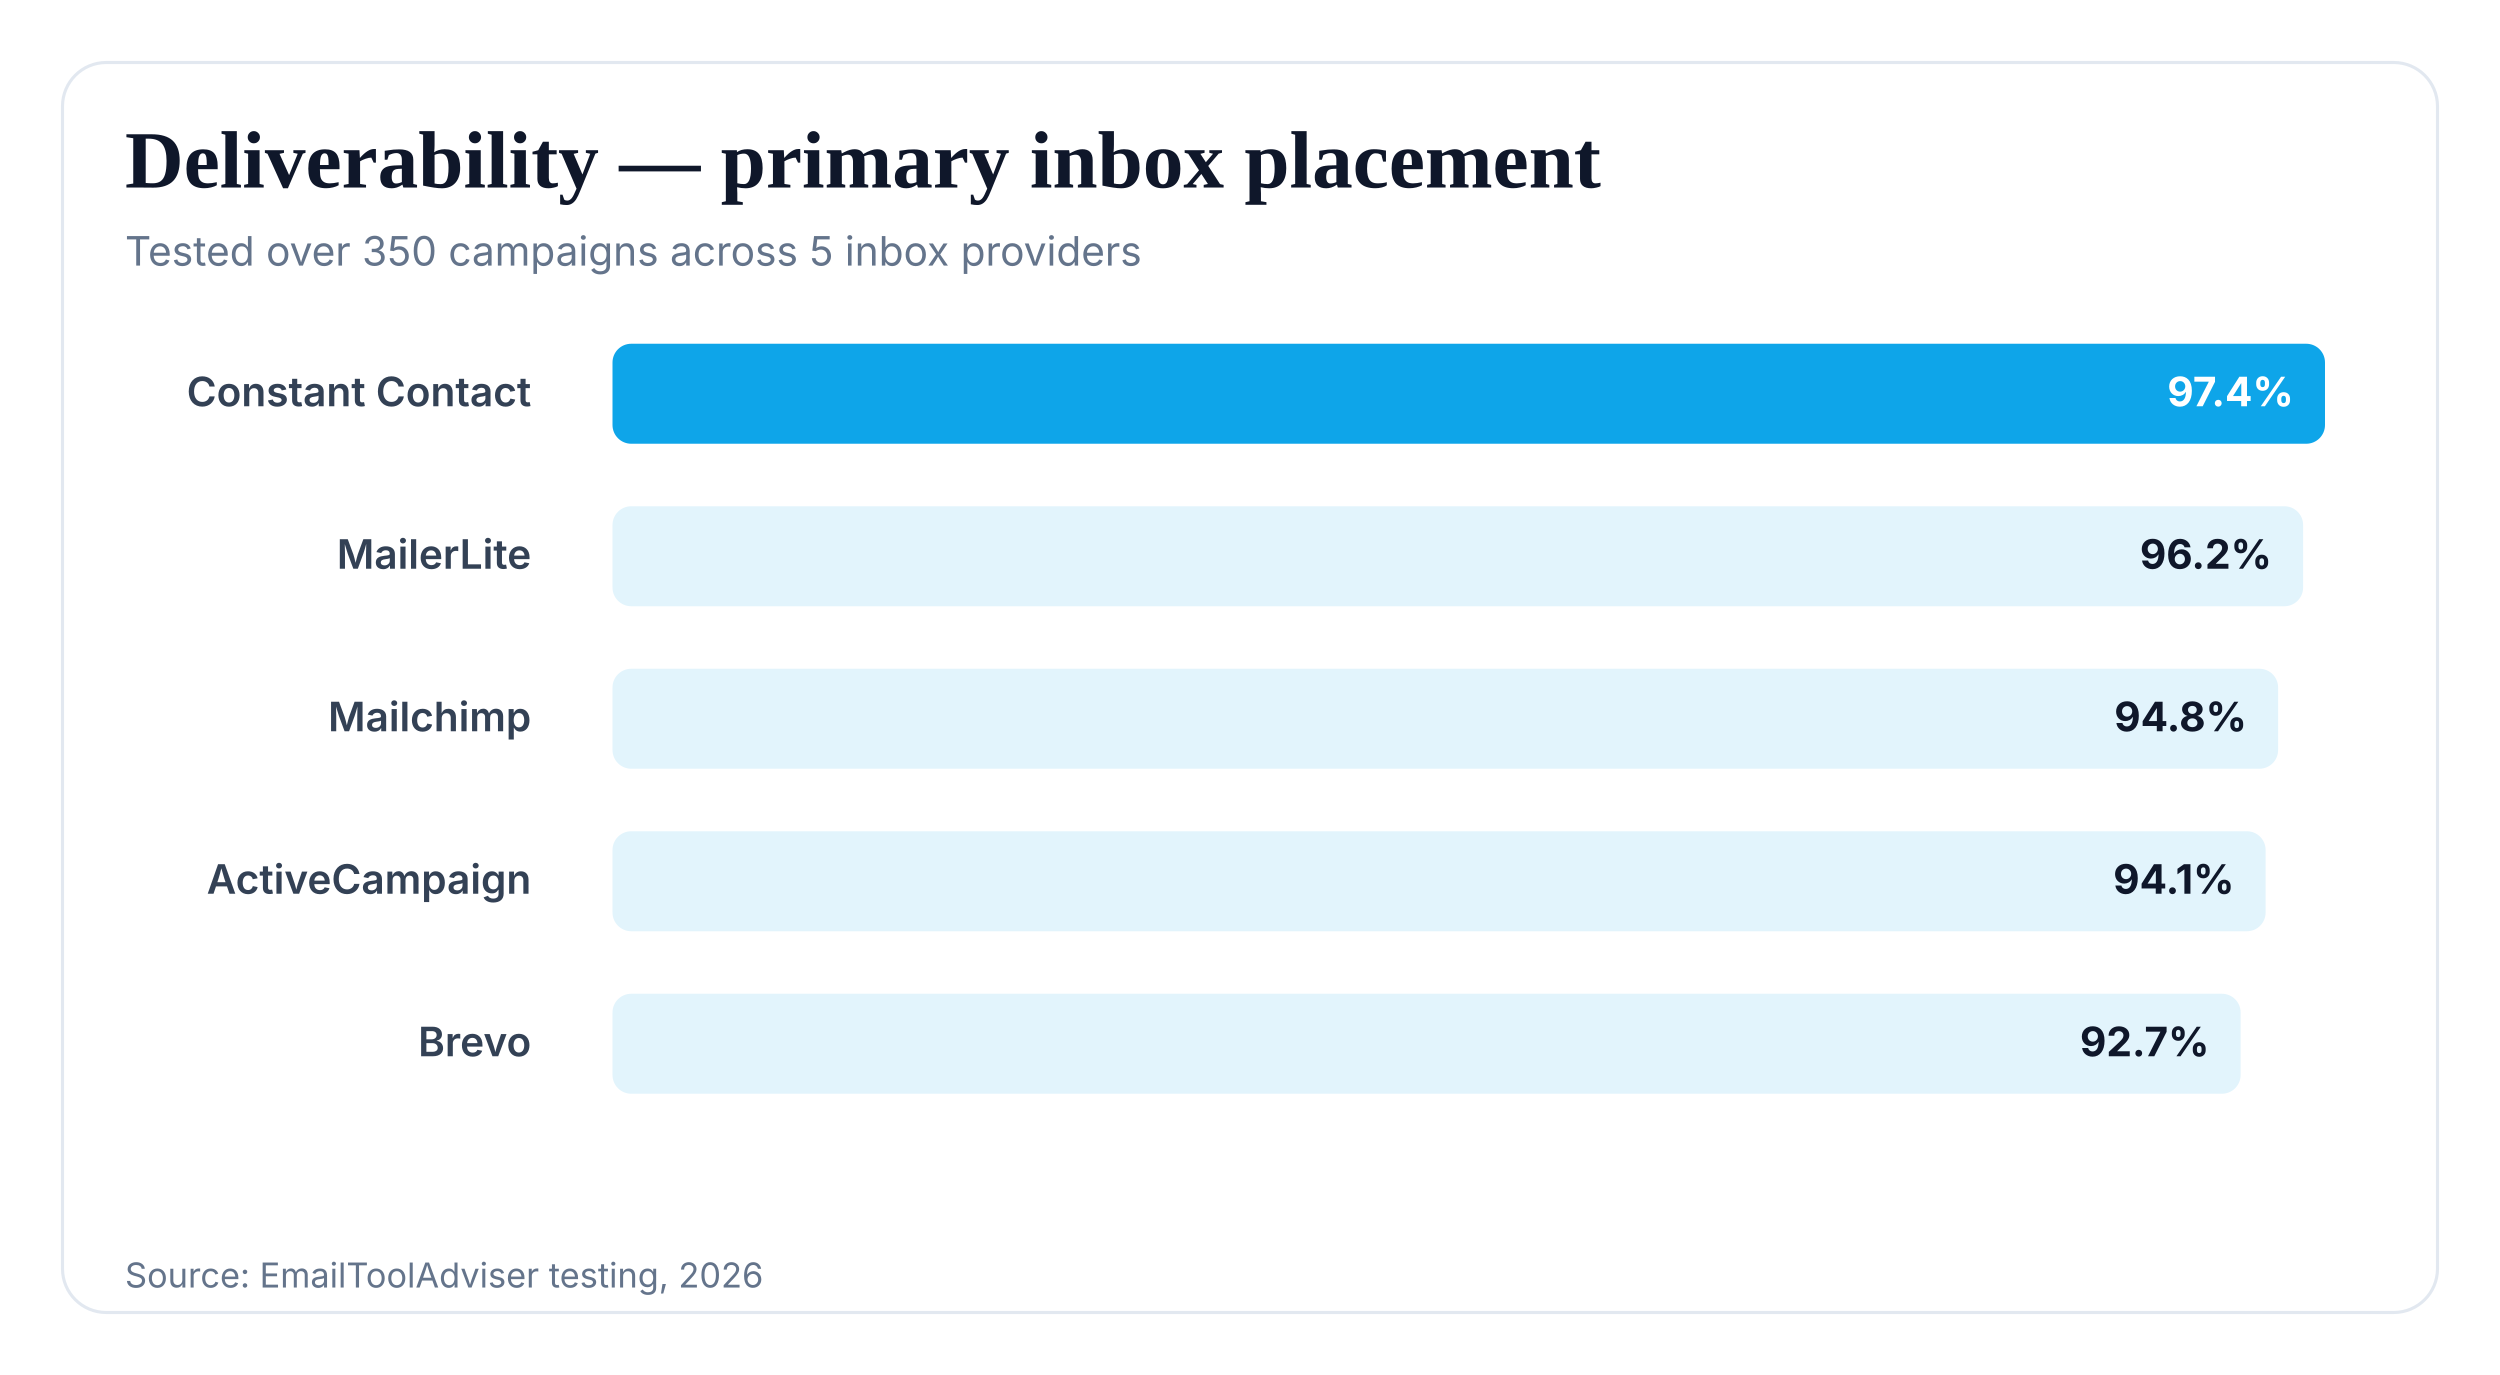
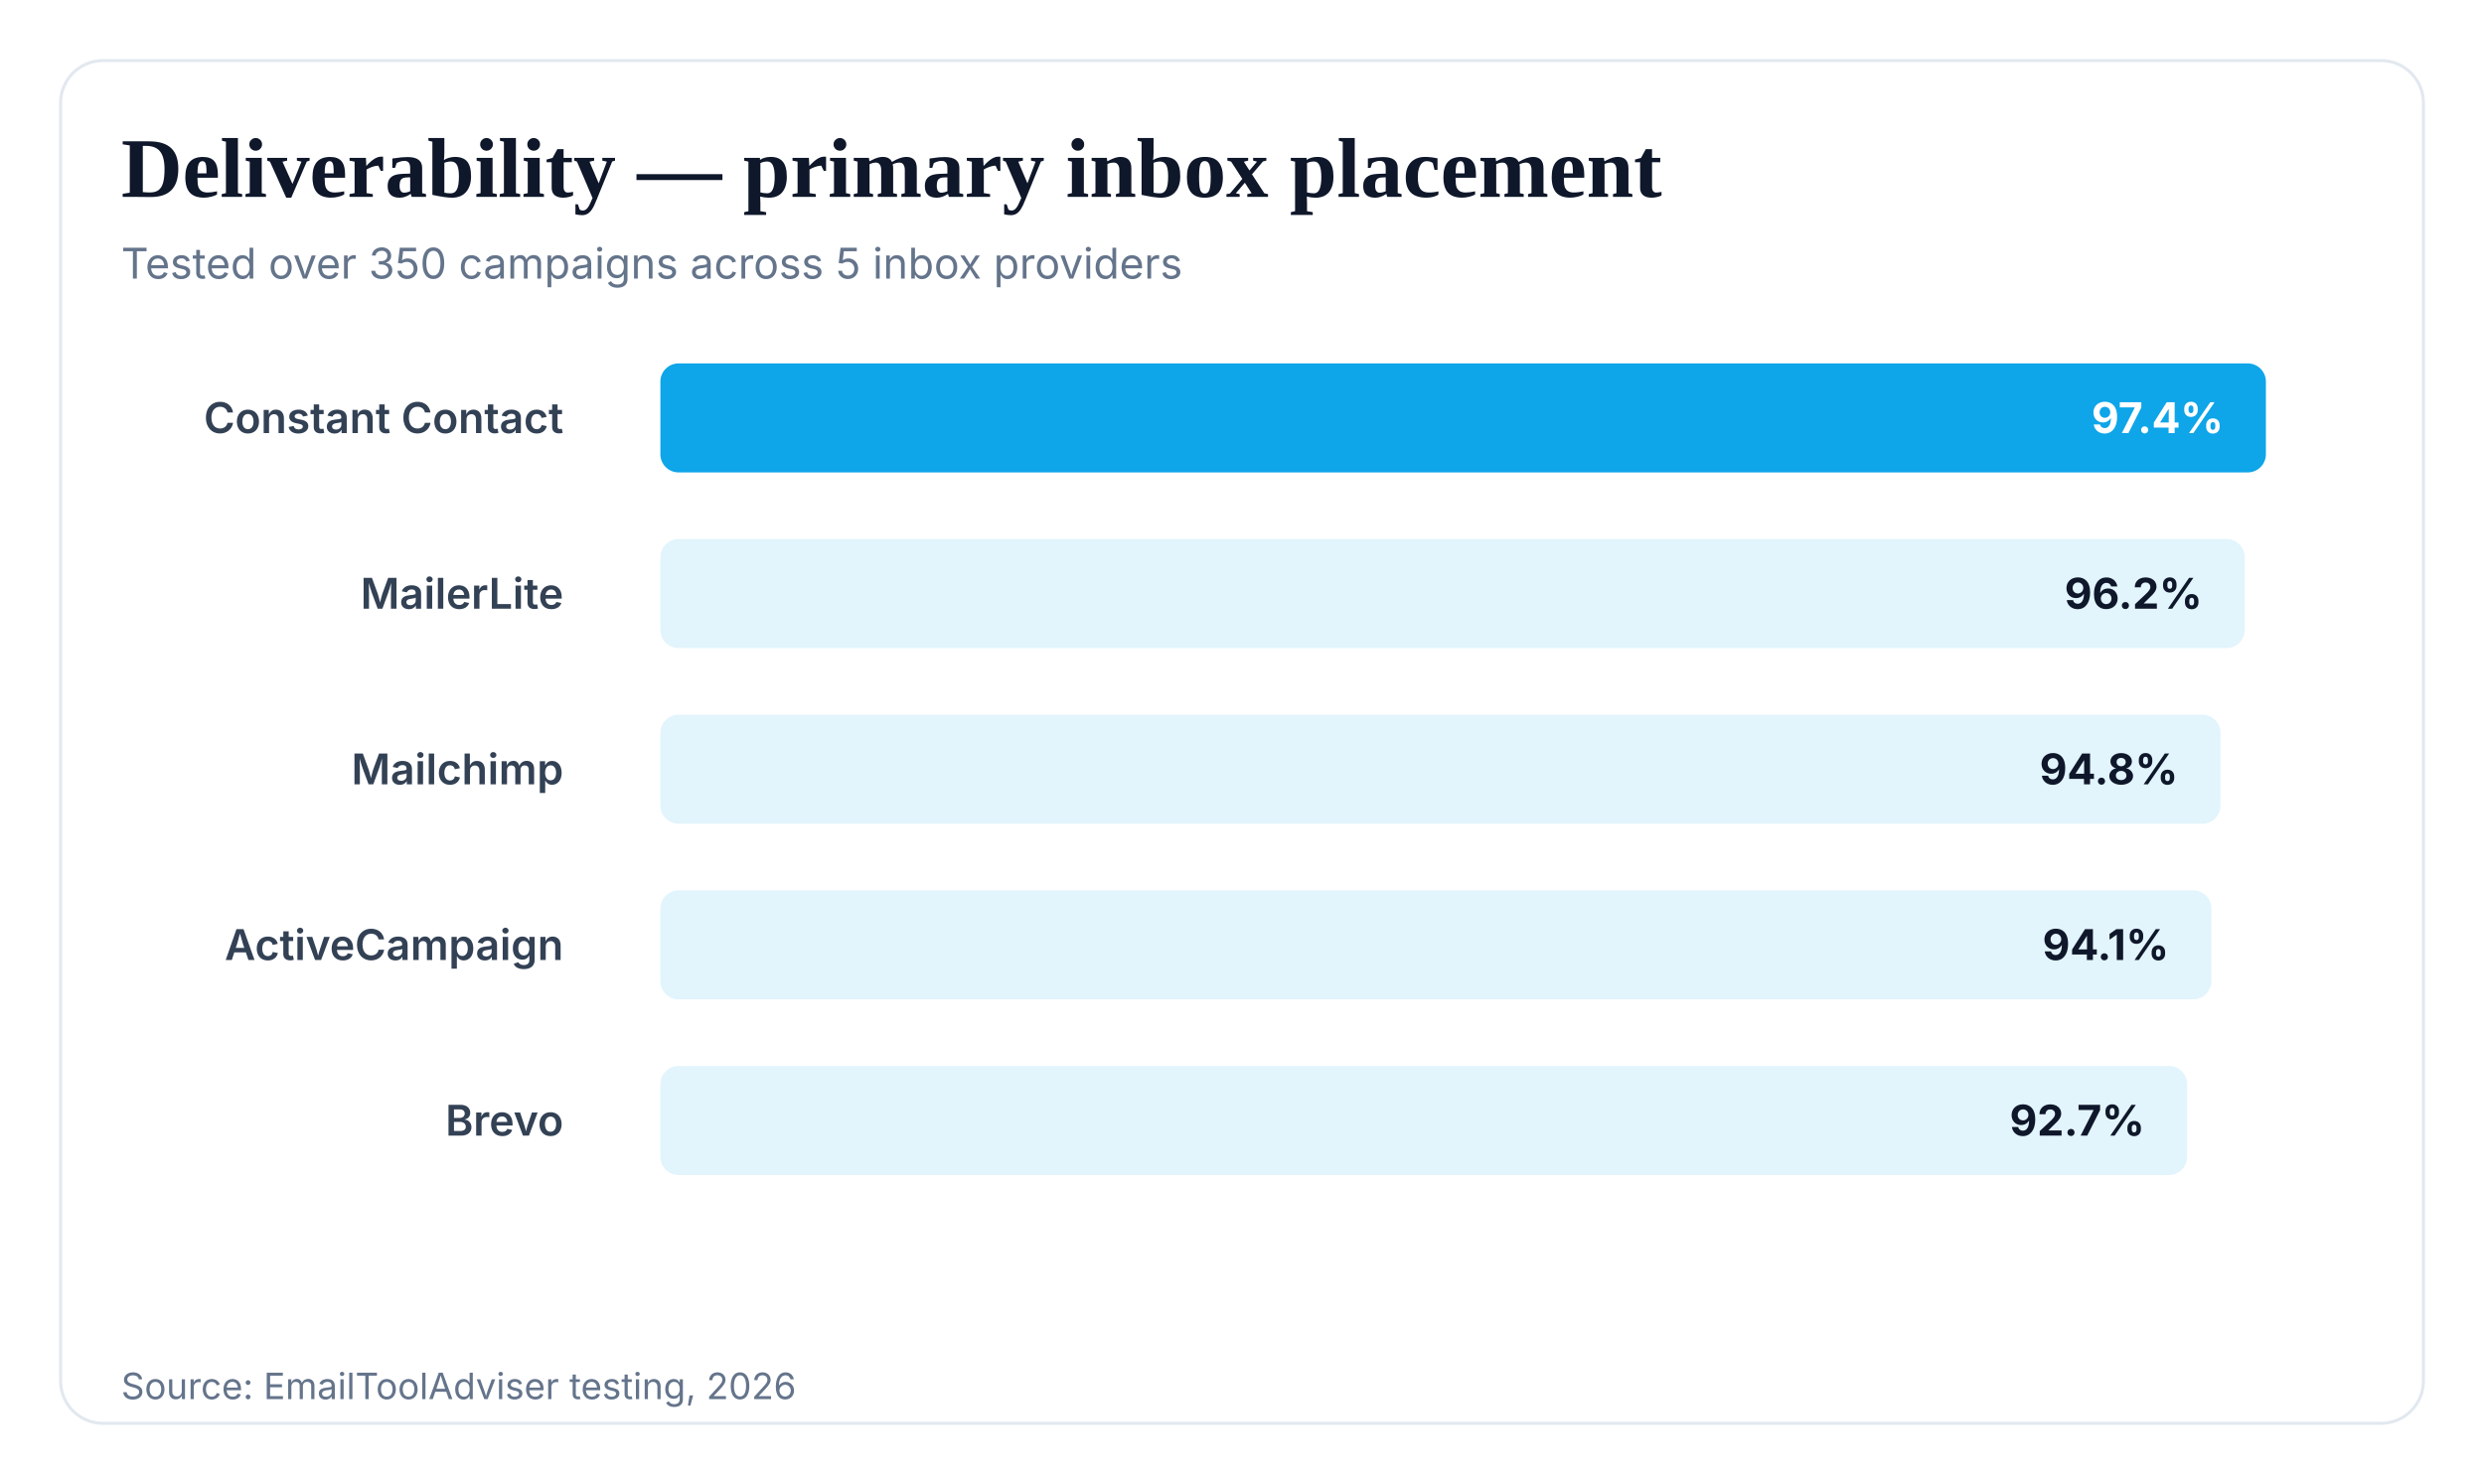
- <svg xmlns="http://www.w3.org/2000/svg" viewBox="0 0 800 440" preserveAspectRatio="xMinYMin meet" role="img" style="width:100%;height:auto;">
+ <svg xmlns="http://www.w3.org/2000/svg" viewBox="0 0 820 490" preserveAspectRatio="xMinYMin meet" role="img" style="width:100%;height:auto;">
  <style>
  .serif  { font-family: Georgia, 'Times New Roman', 'Playfair Display', serif; font-weight: 800; }
  .sans   { font-family: system-ui, -apple-system, BlinkMacSystemFont, 'Segoe UI', sans-serif; }
  .label  { font-family: system-ui, sans-serif; font-weight: 700; text-transform: uppercase; letter-spacing: 0.08em; }
</style>
-   <rect width="800" height="440" fill="#ffffff" />
-   <rect x="20" y="20" rx="14" ry="14" width="760" height="400" fill="#ffffff" stroke="#e2e8f0" stroke-width="1" />
-   <text x="40" y="60" class="serif" font-size="26" fill="#0f172a">Deliverability — primary inbox placement</text>
-   <text x="40" y="85" class="sans" font-size="13" fill="#64748b">Tested over 350 campaigns across 5 inbox providers</text>
-   <text x="170" y="130" class="sans" font-size="13" fill="#334155" text-anchor="end" font-weight="600">Constant Contact</text>
-   <rect x="196" y="110" rx="6" ry="6" width="548" height="32" fill="#0ea5e9" />
-   <text x="734" y="130" class="sans" font-size="13" fill="#ffffff" text-anchor="end" font-weight="700">97.4%</text>
-   <text x="170" y="182" class="sans" font-size="13" fill="#334155" text-anchor="end" font-weight="600">MailerLite</text>
-   <rect x="196" y="162" rx="6" ry="6" width="541" height="32" fill="#e2f4fc" />
-   <text x="727" y="182" class="sans" font-size="13" fill="#0f172a" text-anchor="end" font-weight="700">96.2%</text>
-   <text x="170" y="234" class="sans" font-size="13" fill="#334155" text-anchor="end" font-weight="600">Mailchimp</text>
-   <rect x="196" y="214" rx="6" ry="6" width="533" height="32" fill="#e2f4fc" />
-   <text x="719" y="234" class="sans" font-size="13" fill="#0f172a" text-anchor="end" font-weight="700">94.8%</text>
-   <text x="170" y="286" class="sans" font-size="13" fill="#334155" text-anchor="end" font-weight="600">ActiveCampaign</text>
-   <rect x="196" y="266" rx="6" ry="6" width="529" height="32" fill="#e2f4fc" />
-   <text x="715" y="286" class="sans" font-size="13" fill="#0f172a" text-anchor="end" font-weight="700">94.1%</text>
-   <text x="170" y="338" class="sans" font-size="13" fill="#334155" text-anchor="end" font-weight="600">Brevo</text>
-   <rect x="196" y="318" rx="6" ry="6" width="521" height="32" fill="#e2f4fc" />
-   <text x="707" y="338" class="sans" font-size="13" fill="#0f172a" text-anchor="end" font-weight="700">92.7%</text>
-   <text x="40" y="412" class="sans" font-size="11" fill="#64748b">Source: EmailToolAdviser testing, 2026</text>
+   <rect width="820" height="490" fill="#ffffff" />
+   <rect x="20" y="20" rx="14" ry="14" width="780" height="450" fill="#ffffff" stroke="#e2e8f0" stroke-width="1" />
+   <text x="40" y="65" class="serif" font-size="28" fill="#0f172a">Deliverability — primary inbox placement</text>
+   <text x="40" y="92" class="sans" font-size="14" fill="#64748b">Tested over 350 campaigns across 5 inbox providers</text>
+   <text x="186" y="143" class="sans" font-size="14" fill="#334155" text-anchor="end" font-weight="600">Constant Contact</text>
+   <rect x="218" y="120" rx="6" ry="6" width="530" height="36" fill="#0ea5e9" />
+   <text x="734" y="143" class="sans" font-size="14" fill="#ffffff" text-anchor="end" font-weight="700">97.4%</text>
+   <text x="186" y="201" class="sans" font-size="14" fill="#334155" text-anchor="end" font-weight="600">MailerLite</text>
+   <rect x="218" y="178" rx="6" ry="6" width="523" height="36" fill="#e2f4fc" />
+   <text x="727" y="201" class="sans" font-size="14" fill="#0f172a" text-anchor="end" font-weight="700">96.2%</text>
+   <text x="186" y="259" class="sans" font-size="14" fill="#334155" text-anchor="end" font-weight="600">Mailchimp</text>
+   <rect x="218" y="236" rx="6" ry="6" width="515" height="36" fill="#e2f4fc" />
+   <text x="719" y="259" class="sans" font-size="14" fill="#0f172a" text-anchor="end" font-weight="700">94.8%</text>
+   <text x="186" y="317" class="sans" font-size="14" fill="#334155" text-anchor="end" font-weight="600">ActiveCampaign</text>
+   <rect x="218" y="294" rx="6" ry="6" width="512" height="36" fill="#e2f4fc" />
+   <text x="716" y="317" class="sans" font-size="14" fill="#0f172a" text-anchor="end" font-weight="700">94.1%</text>
+   <text x="186" y="375" class="sans" font-size="14" fill="#334155" text-anchor="end" font-weight="600">Brevo</text>
+   <rect x="218" y="352" rx="6" ry="6" width="504" height="36" fill="#e2f4fc" />
+   <text x="708" y="375" class="sans" font-size="14" fill="#0f172a" text-anchor="end" font-weight="700">92.7%</text>
+   <text x="40" y="462" class="sans" font-size="12" fill="#64748b">Source: EmailToolAdviser testing, 2026</text>
</svg>
